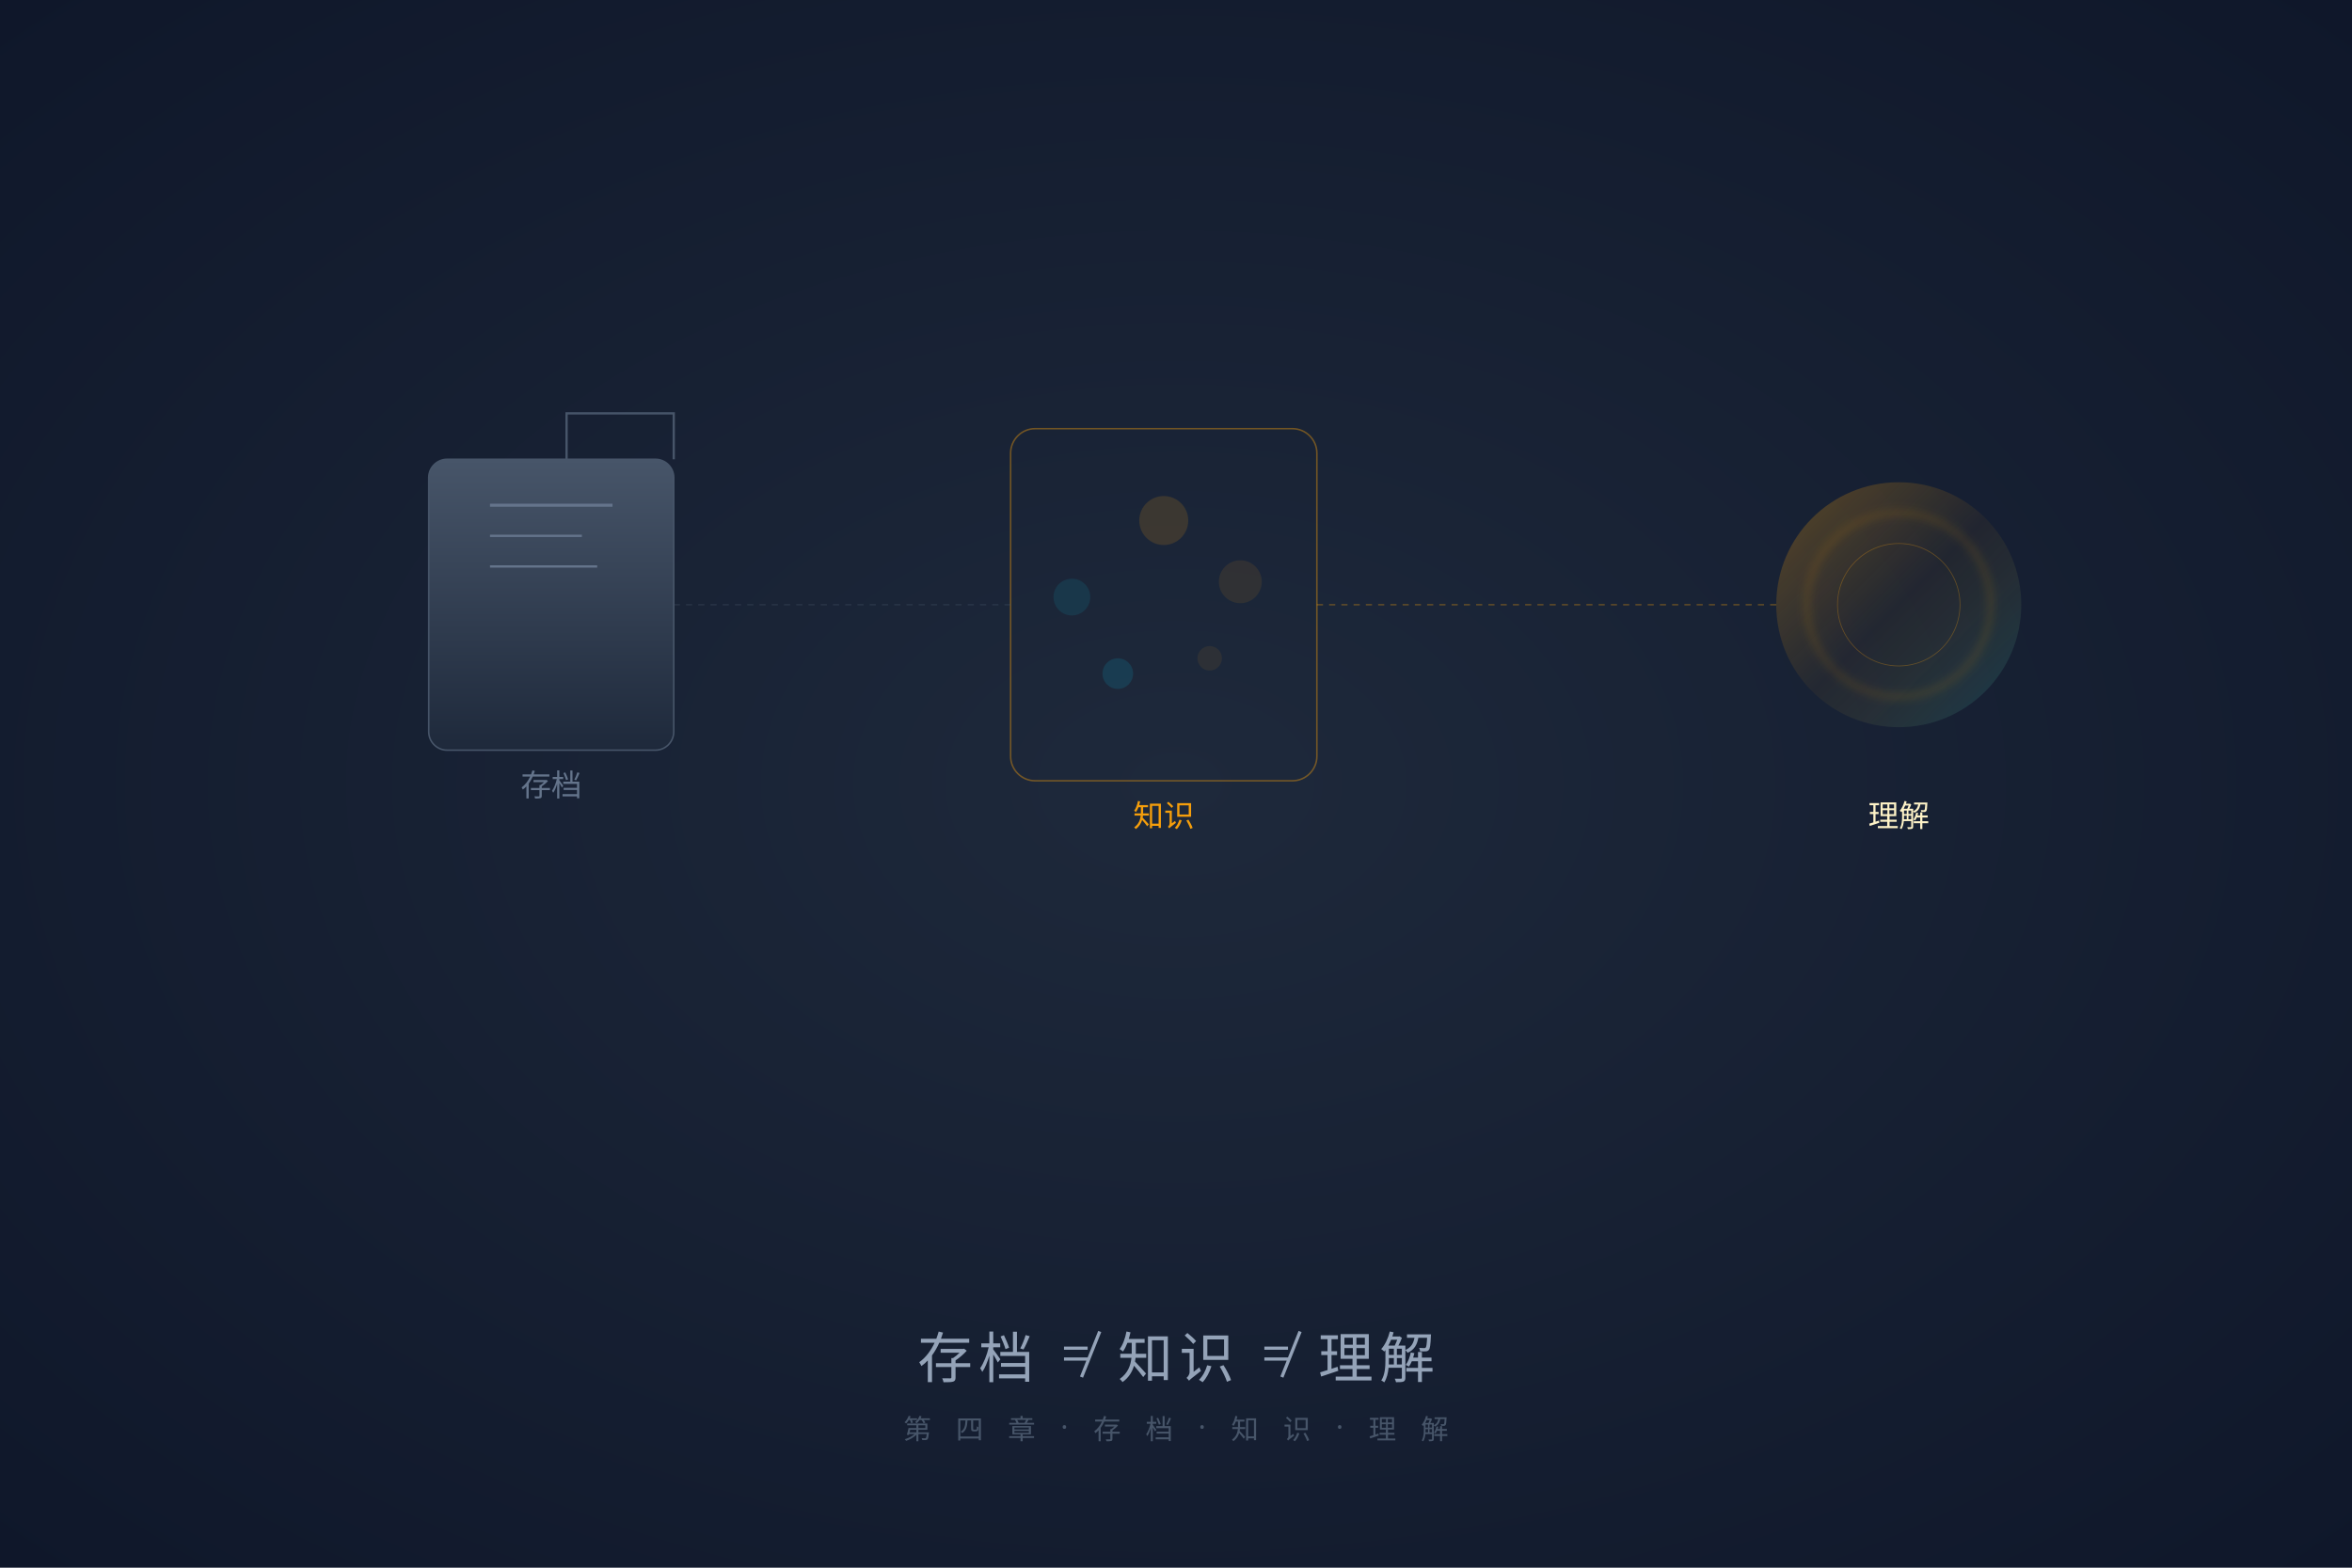
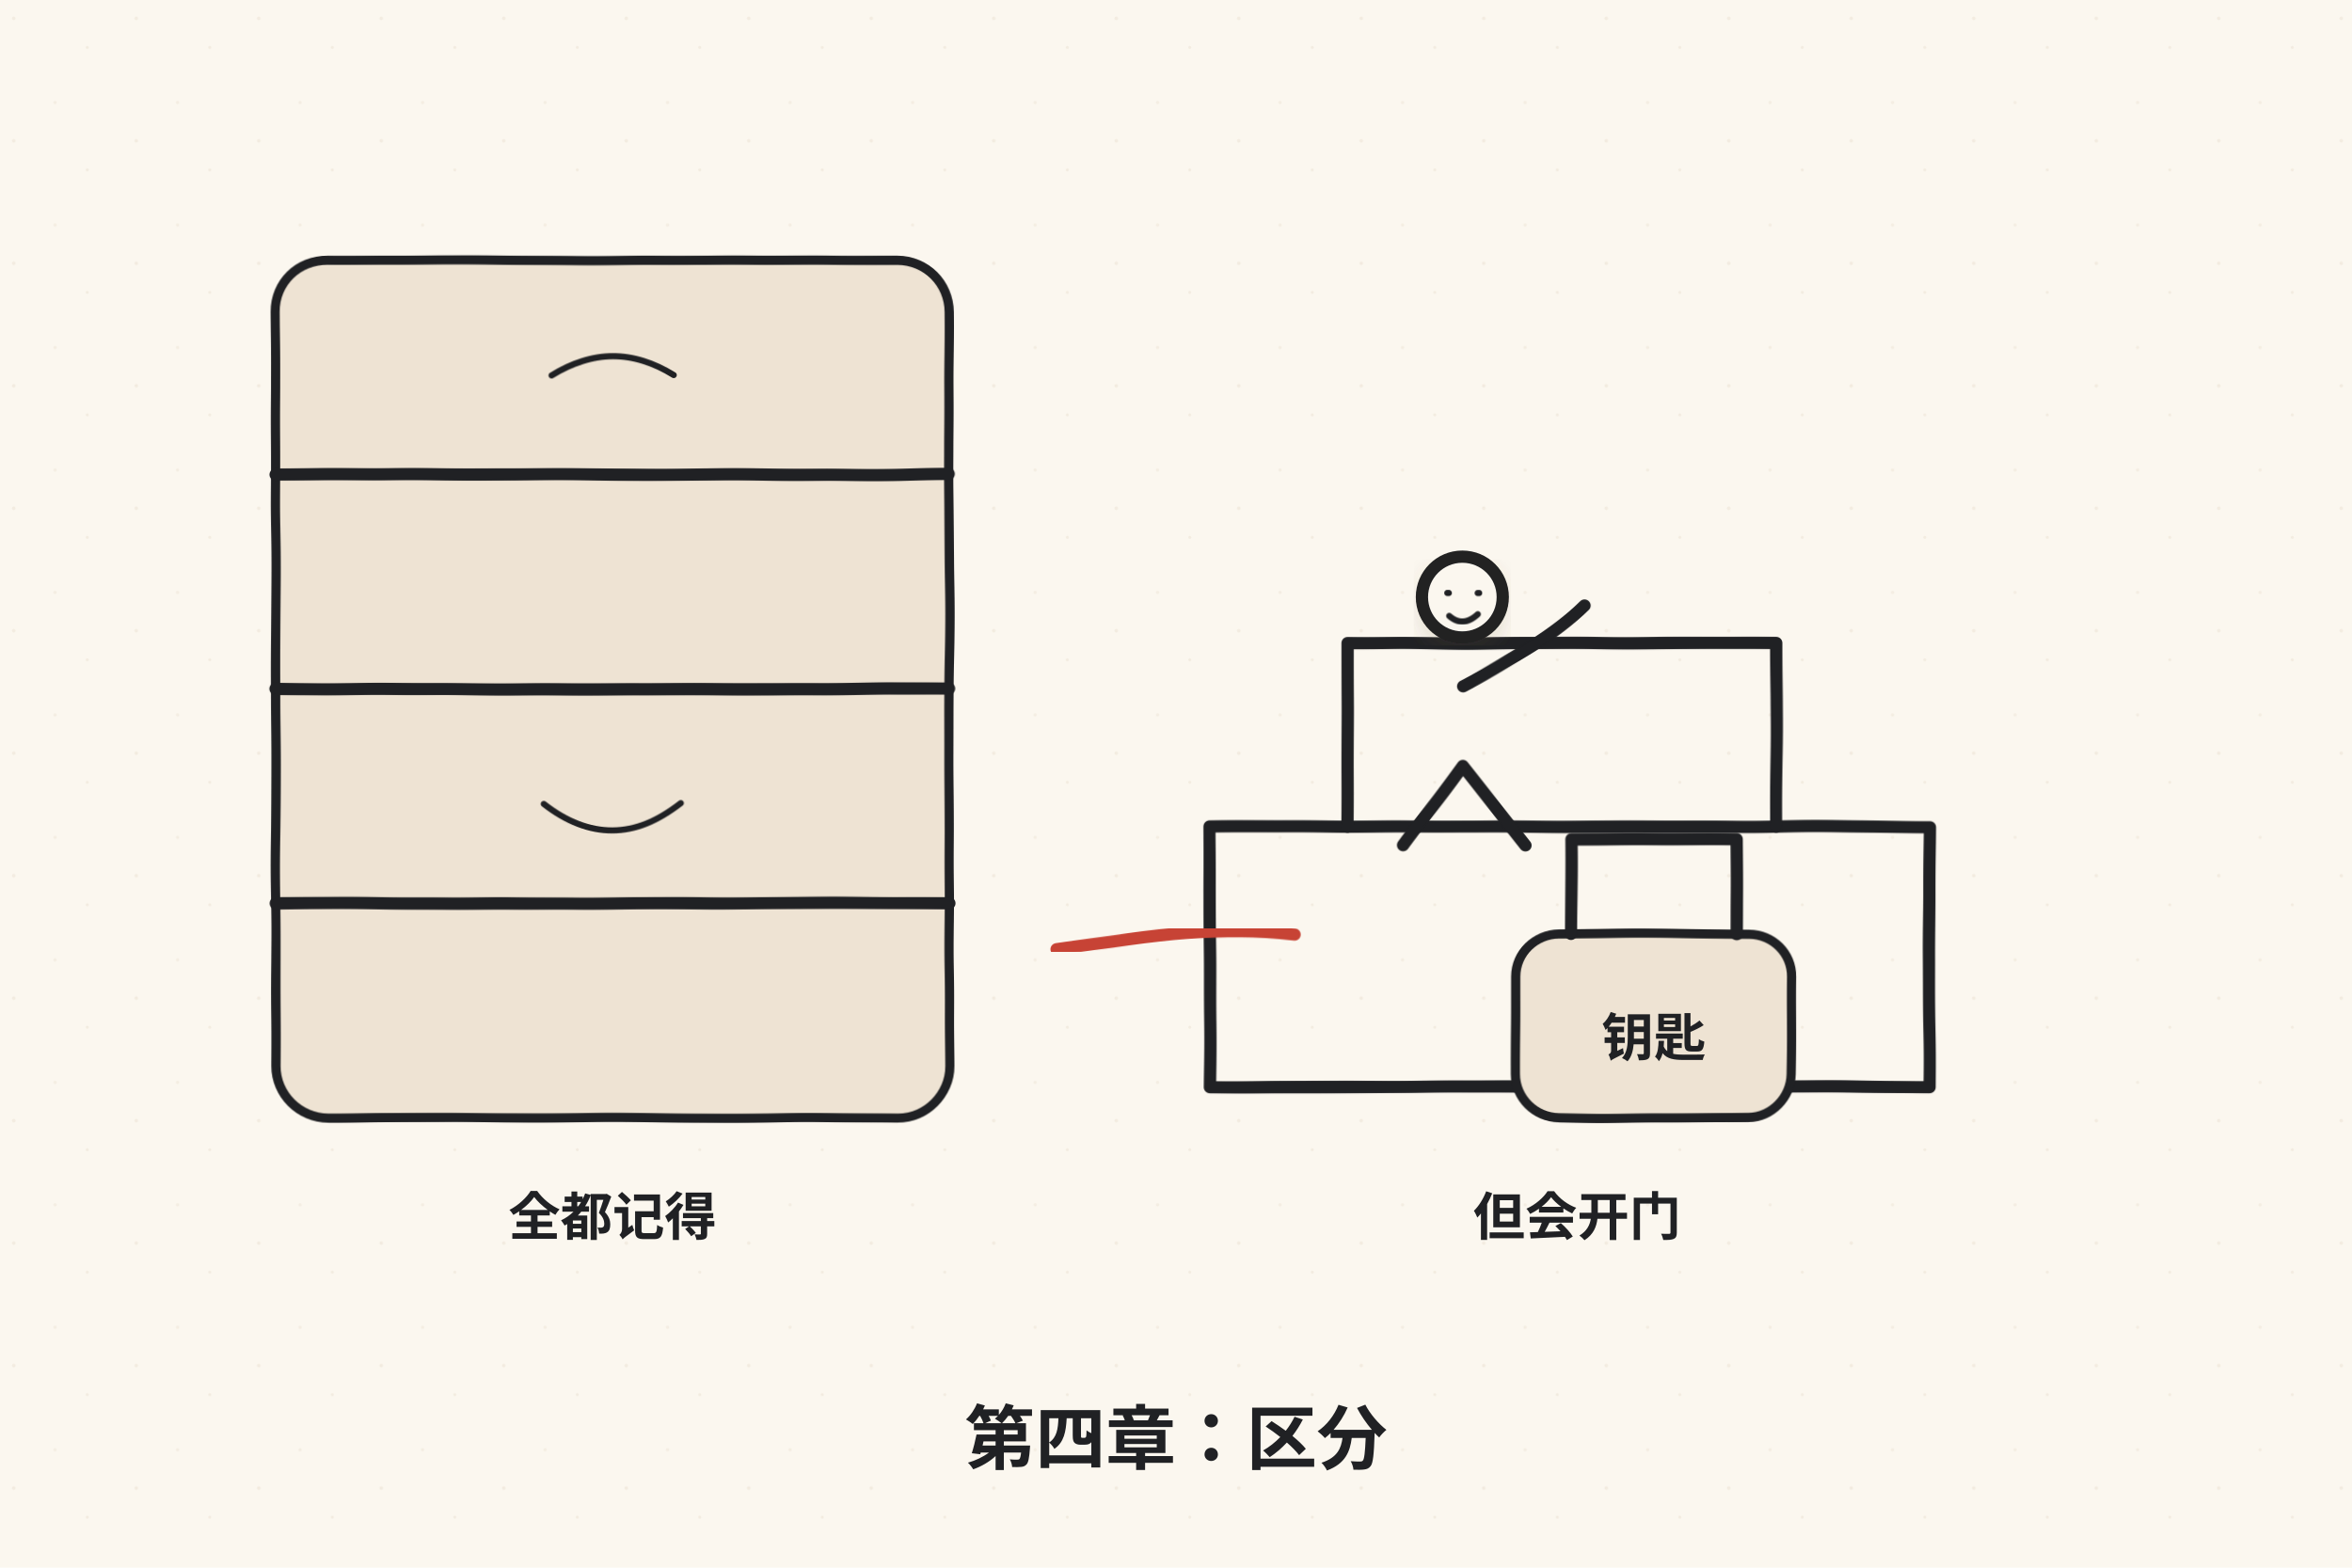
- <svg xmlns="http://www.w3.org/2000/svg" width="1536" height="1024" viewBox="0 0 1536 1024" role="img" aria-label="存档与理解">
+ <svg xmlns="http://www.w3.org/2000/svg" width="1536" height="1024" viewBox="0 0 1536 1024" role="img" aria-labelledby="title desc">
  <defs>
-     <radialGradient id="bg" cx="50%" cy="50%" r="70%">
-       <stop offset="0%" stop-color="#1e293b" />
-       <stop offset="100%" stop-color="#0f172a" />
-     </radialGradient>
-     <linearGradient id="zipGrad" x1="0" y1="0" x2="0" y2="1">
-       <stop offset="0%" stop-color="#475569" />
-       <stop offset="100%" stop-color="#1e293b" />
-     </linearGradient>
-     <linearGradient id="brainGrad" x1="0" y1="0" x2="1" y2="1">
-       <stop offset="0%" stop-color="#f59e0b" stop-opacity="0.3" />
-       <stop offset="50%" stop-color="#f59e0b" stop-opacity="0.05" />
-       <stop offset="100%" stop-color="#06b6d4" stop-opacity="0.2" />
-     </linearGradient>
-     <filter id="glow">
-       <feGaussianBlur stdDeviation="3" />
+     <filter id="wobble">
+       <feTurbulence type="fractalNoise" baseFrequency="0.012" numOctaves="2" seed="7" />
+       <feDisplacementMap in="SourceGraphic" scale="1.8" />
    </filter>
+     <filter id="softShadow">
+       <feDropShadow dx="0" dy="7" stdDeviation="7" flood-color="#6b5a44" flood-opacity="0.15" />
+     </filter>
+     <pattern id="paperGrain" width="80" height="80" patternUnits="userSpaceOnUse">
+       <circle cx="9" cy="12" r="1.2" fill="#dccdb8" opacity=".25" />
+       <circle cx="57" cy="31" r="1" fill="#dccdb8" opacity=".25" />
+       <circle cx="36" cy="67" r="1.1" fill="#dccdb8" opacity=".22" />
+     </pattern>
+     <style>.ink{fill:none;stroke:#202124;stroke-width:8;stroke-linecap:round;stroke-linejoin:round;filter:url(#wobble)}.thin{fill:none;stroke:#202124;stroke-width:4;stroke-linecap:round;stroke-linejoin:round;filter:url(#wobble)}.red{fill:none;stroke:#c74335;stroke-width:8;stroke-linecap:round;stroke-linejoin:round;filter:url(#wobble)}.fillPaper{fill:#fbf7ef;stroke:#202124;stroke-width:8;stroke-linecap:round;stroke-linejoin:round;filter:url(#softShadow)}.wash{fill:#eee3d3;stroke:#202124;stroke-width:6;stroke-linecap:round;stroke-linejoin:round;filter:url(#wobble)}.redFill{fill:#c74335;stroke:#202124;stroke-width:6;stroke-linecap:round;stroke-linejoin:round;filter:url(#wobble)}.blueFill{fill:#3e6f8f;stroke:#202124;stroke-width:6;stroke-linecap:round;stroke-linejoin:round;filter:url(#wobble)}.greenFill{fill:#5f7f53;stroke:#202124;stroke-width:6;stroke-linecap:round;stroke-linejoin:round;filter:url(#wobble)}.goldFill{fill:#b88a36;stroke:#202124;stroke-width:6;stroke-linecap:round;stroke-linejoin:round;filter:url(#wobble)}text{font-family:Arial,'Microsoft YaHei',sans-serif;fill:#202124;dominant-baseline:middle}.caption{font-size:30px}.small{font-size:24px}.label{font-size:34px;font-weight:700}.title{font-size:46px;font-weight:700}</style>
  </defs>
-   <rect width="1536" height="1024" fill="url(#bg)" />
-   <text x="768" y="940" text-anchor="middle" font-family="'Noto Serif SC', 'Songti SC', serif" font-size="18" fill="#475569" letter-spacing="6">第 四 章 · 存 档 · 知 识 · 理 解</text>
-   <rect x="280" y="300" width="160" height="190" rx="12" fill="url(#zipGrad)" stroke="#475569" stroke-width="1" />
-   <line x1="320" y1="330" x2="400" y2="330" stroke="#64748b" stroke-width="2" />
-   <line x1="320" y1="350" x2="380" y2="350" stroke="#64748b" stroke-width="1.5" />
-   <line x1="320" y1="370" x2="390" y2="370" stroke="#64748b" stroke-width="1.5" />
-   <path d="M370 300 L370 270 L440 270 L440 300" stroke="#475569" stroke-width="1.5" fill="none" />
-   <text x="360" y="520" text-anchor="middle" font-family="'Noto Serif SC', 'Songti SC', serif" font-size="20" fill="#64748b">存档</text>
-   <rect x="660" y="280" width="200" height="230" rx="16" fill="none" stroke="#f59e0b" stroke-width="1" opacity="0.4" />
-   <circle cx="760" cy="340" r="16" fill="#f59e0b" opacity="0.15" />
-   <circle cx="700" cy="390" r="12" fill="#06b6d4" opacity="0.12" />
-   <circle cx="810" cy="380" r="14" fill="#f59e0b" opacity="0.1" />
-   <circle cx="730" cy="440" r="10" fill="#06b6d4" opacity="0.15" />
-   <circle cx="790" cy="430" r="8" fill="#f59e0b" opacity="0.08" />
-   <text x="760" y="540" text-anchor="middle" font-family="'Noto Serif SC', 'Songti SC', serif" font-size="20" fill="#f59e0b">知识</text>
-   <circle cx="1240" cy="395" r="80" fill="url(#brainGrad)" />
-   <circle cx="1240" cy="395" r="60" fill="none" stroke="#f59e0b" stroke-width="1" opacity="0.5" filter="url(#glow)" />
-   <circle cx="1240" cy="395" r="40" fill="none" stroke="#f59e0b" stroke-width="0.5" opacity="0.3" />
-   <text x="1240" y="540" text-anchor="middle" font-family="'Noto Serif SC', 'Songti SC', serif" font-size="20" fill="#fef3c7">理解</text>
-   <path d="M440 395 C520 395, 580 395, 660 395" stroke="#475569" stroke-width="1" stroke-dasharray="4,4" fill="none" opacity="0.3" />
-   <path d="M860 395 C980 395, 1060 395, 1160 395" stroke="#f59e0b" stroke-width="1" stroke-dasharray="4,4" fill="none" opacity="0.3" />
-   <text x="768" y="900" text-anchor="middle" font-family="'Noto Serif SC', 'Songti SC', serif" font-size="36" fill="#94a3b8" letter-spacing="4">存档 ≠ 知识 ≠ 理解</text>
+   <rect width="1536" height="1024" fill="#fbf7ef" />
+   <rect width="1536" height="1024" fill="url(#paperGrain)" />
+   <g>
+     <rect class="wash" x="180" y="170" width="440" height="560" rx="34" />
+     <path class="ink" d="M180 310 h440 M180 450 h440 M180 590 h440" />
+     <path class="thin" d="M360 245 q40 -25 80 0 M355 525 q45 35 90 0" />
+     <text x="400" y="795" class="label" text-anchor="middle">全都记得</text>
+     <path class="ink" d="M790 710 h470 v-170 h-470 z" />
+     <path class="ink" d="M880 540 v-120 h280 v120" />
+     <circle class="fillPaper" cx="955" cy="390" r="26.4" />
+     <path class="thin" d="M945.1 387.25 h1 M964.9 387.25 h1 M946.2 402.1 Q955 409.8 964.9 401" />
+     <path class="ink" d="M955 417.5 v82.5" />
+     <path class="ink" d="M955 447.75 C990.75 428.5 1015.5 414.75 1034.75 395.5" />
+     <path class="ink" d="M955 500 l-38.5 52.25 M955 500 l41.25 52.25" />
+     <rect class="wash" x="990" y="610" width="180" height="120" rx="28" />
+     <path class="ink" d="M1026 610 v-62 h108 v62" />
+     <path class="thin" d="M1080 628 v84" />
+     <text x="1080" y="678" class="label" text-anchor="middle">钥匙</text>
+     <text x="1030" y="795" class="label" text-anchor="middle">但会开门</text>
+     <path class="red" d="M690 620 C760 610 795 605 845 610" />
+   </g>
+   <text x="768" y="940" class="title" text-anchor="middle">第四章：区分</text>
</svg>
